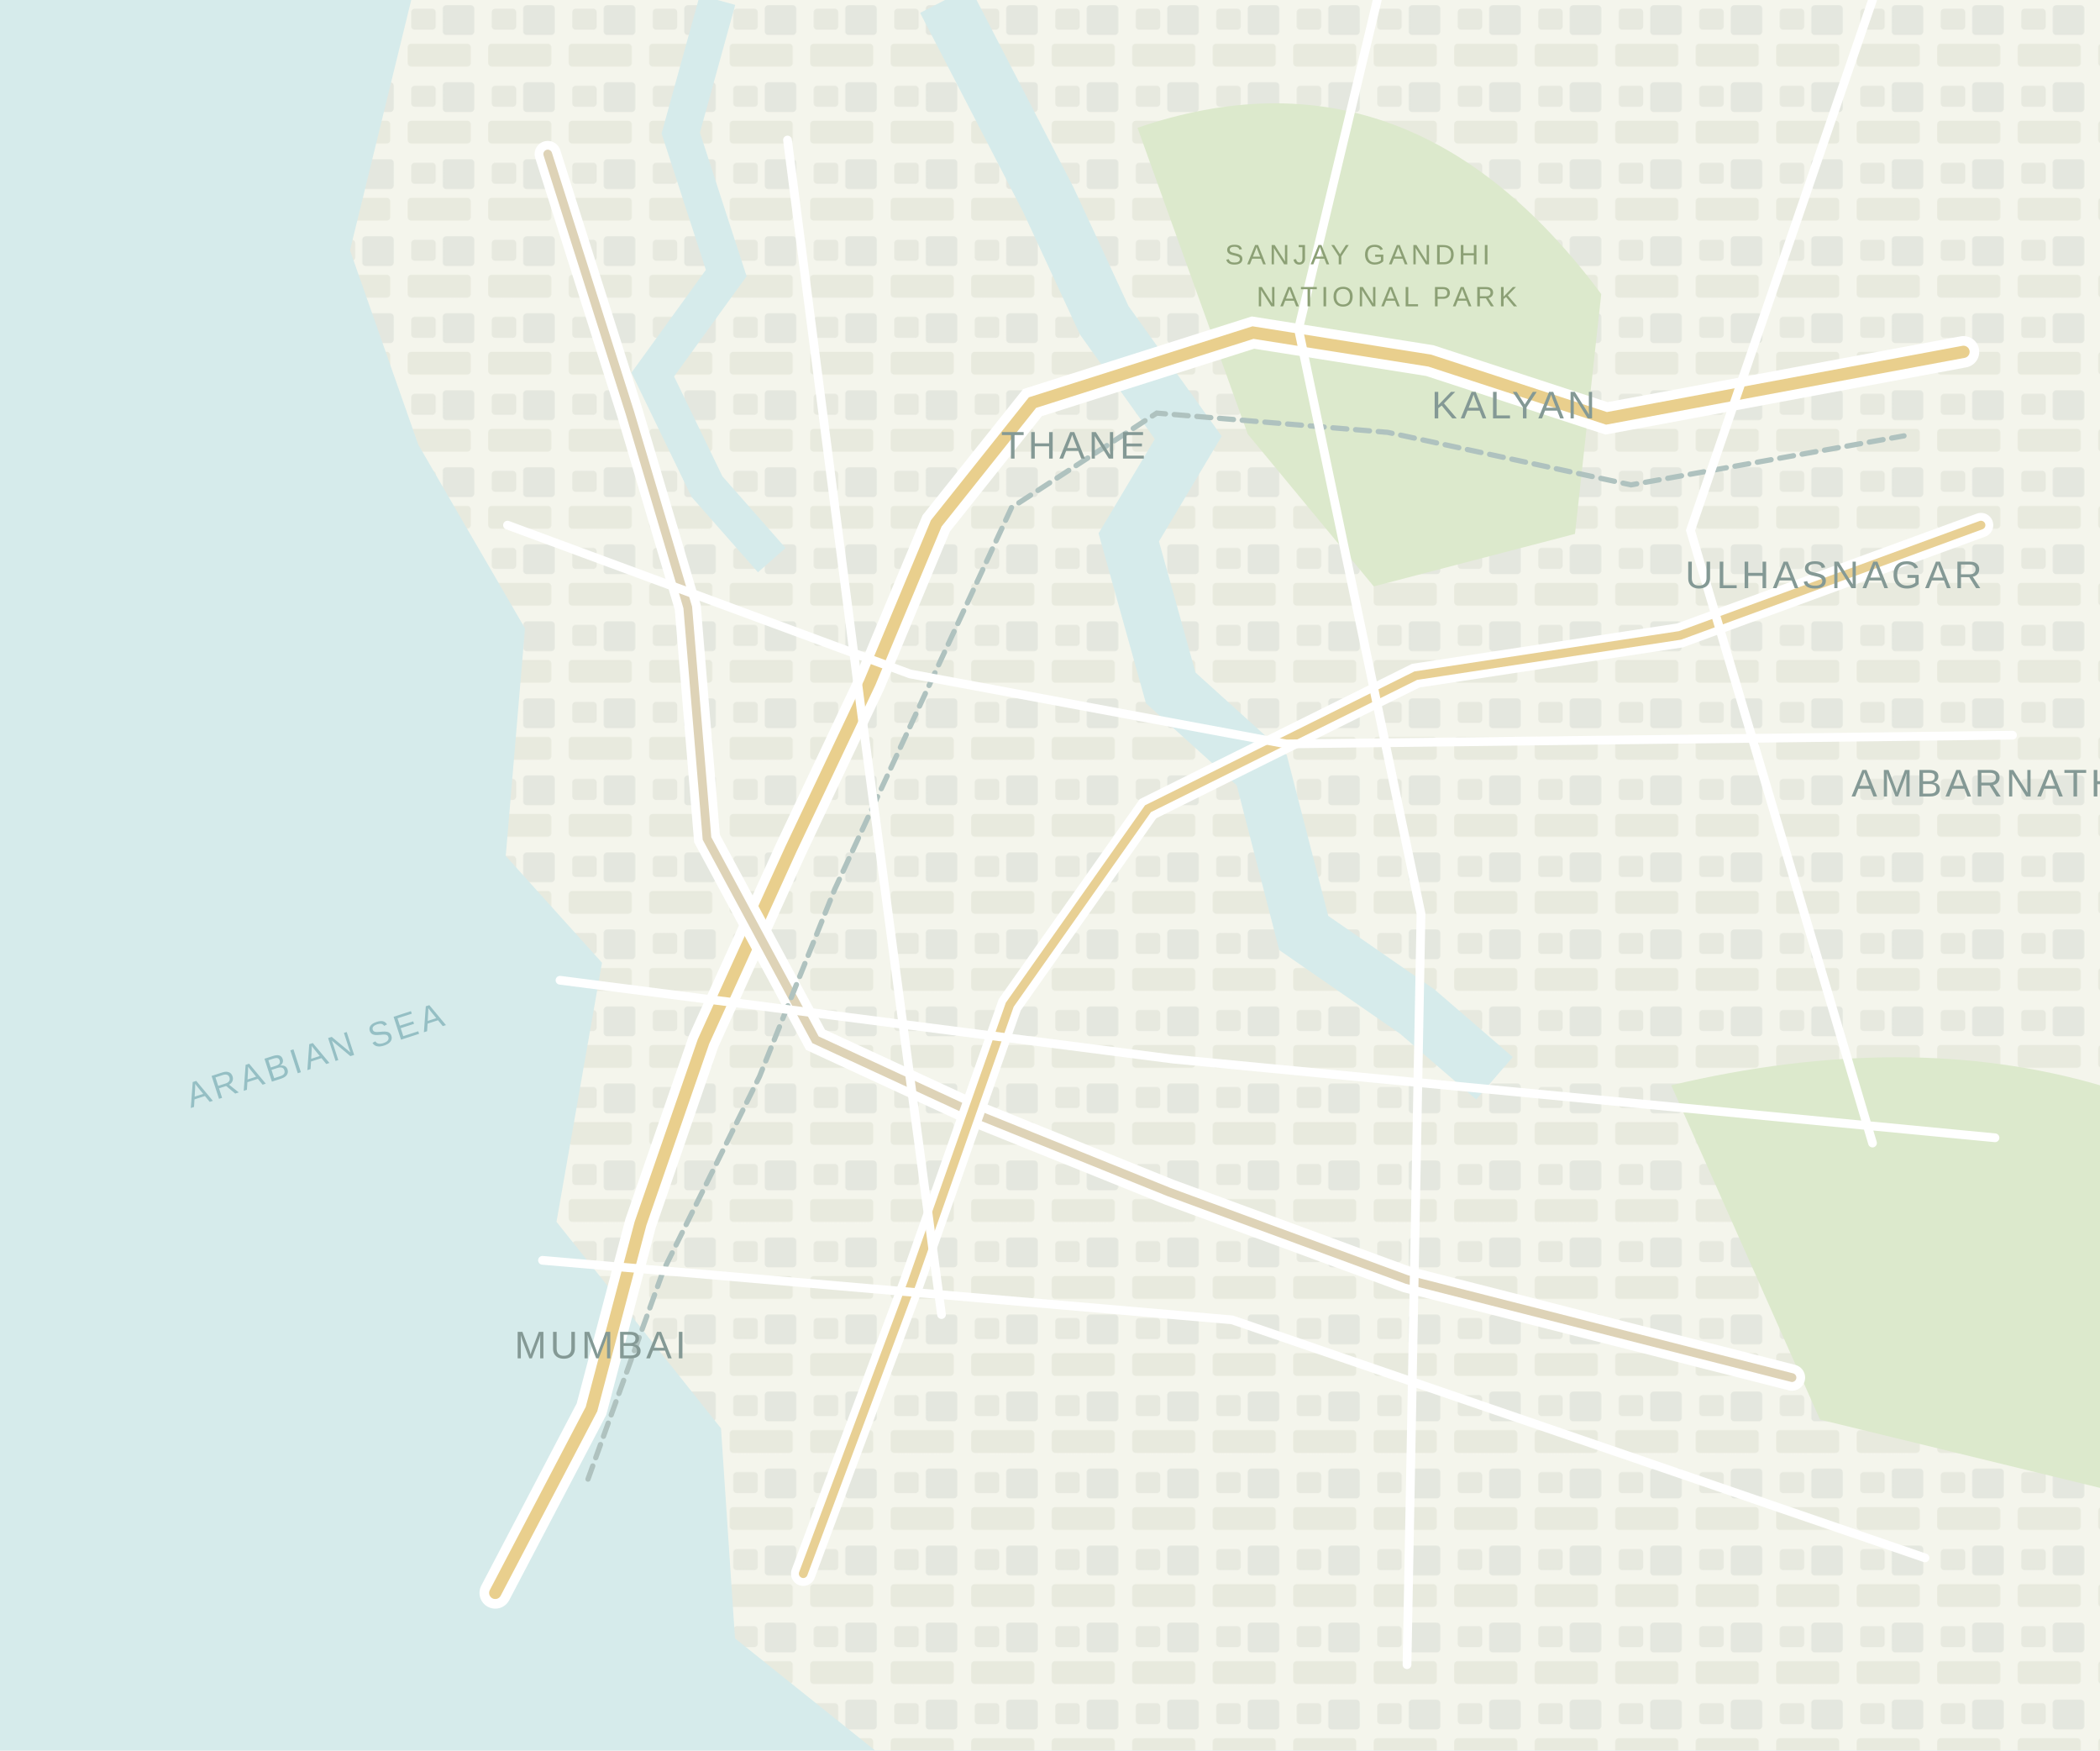
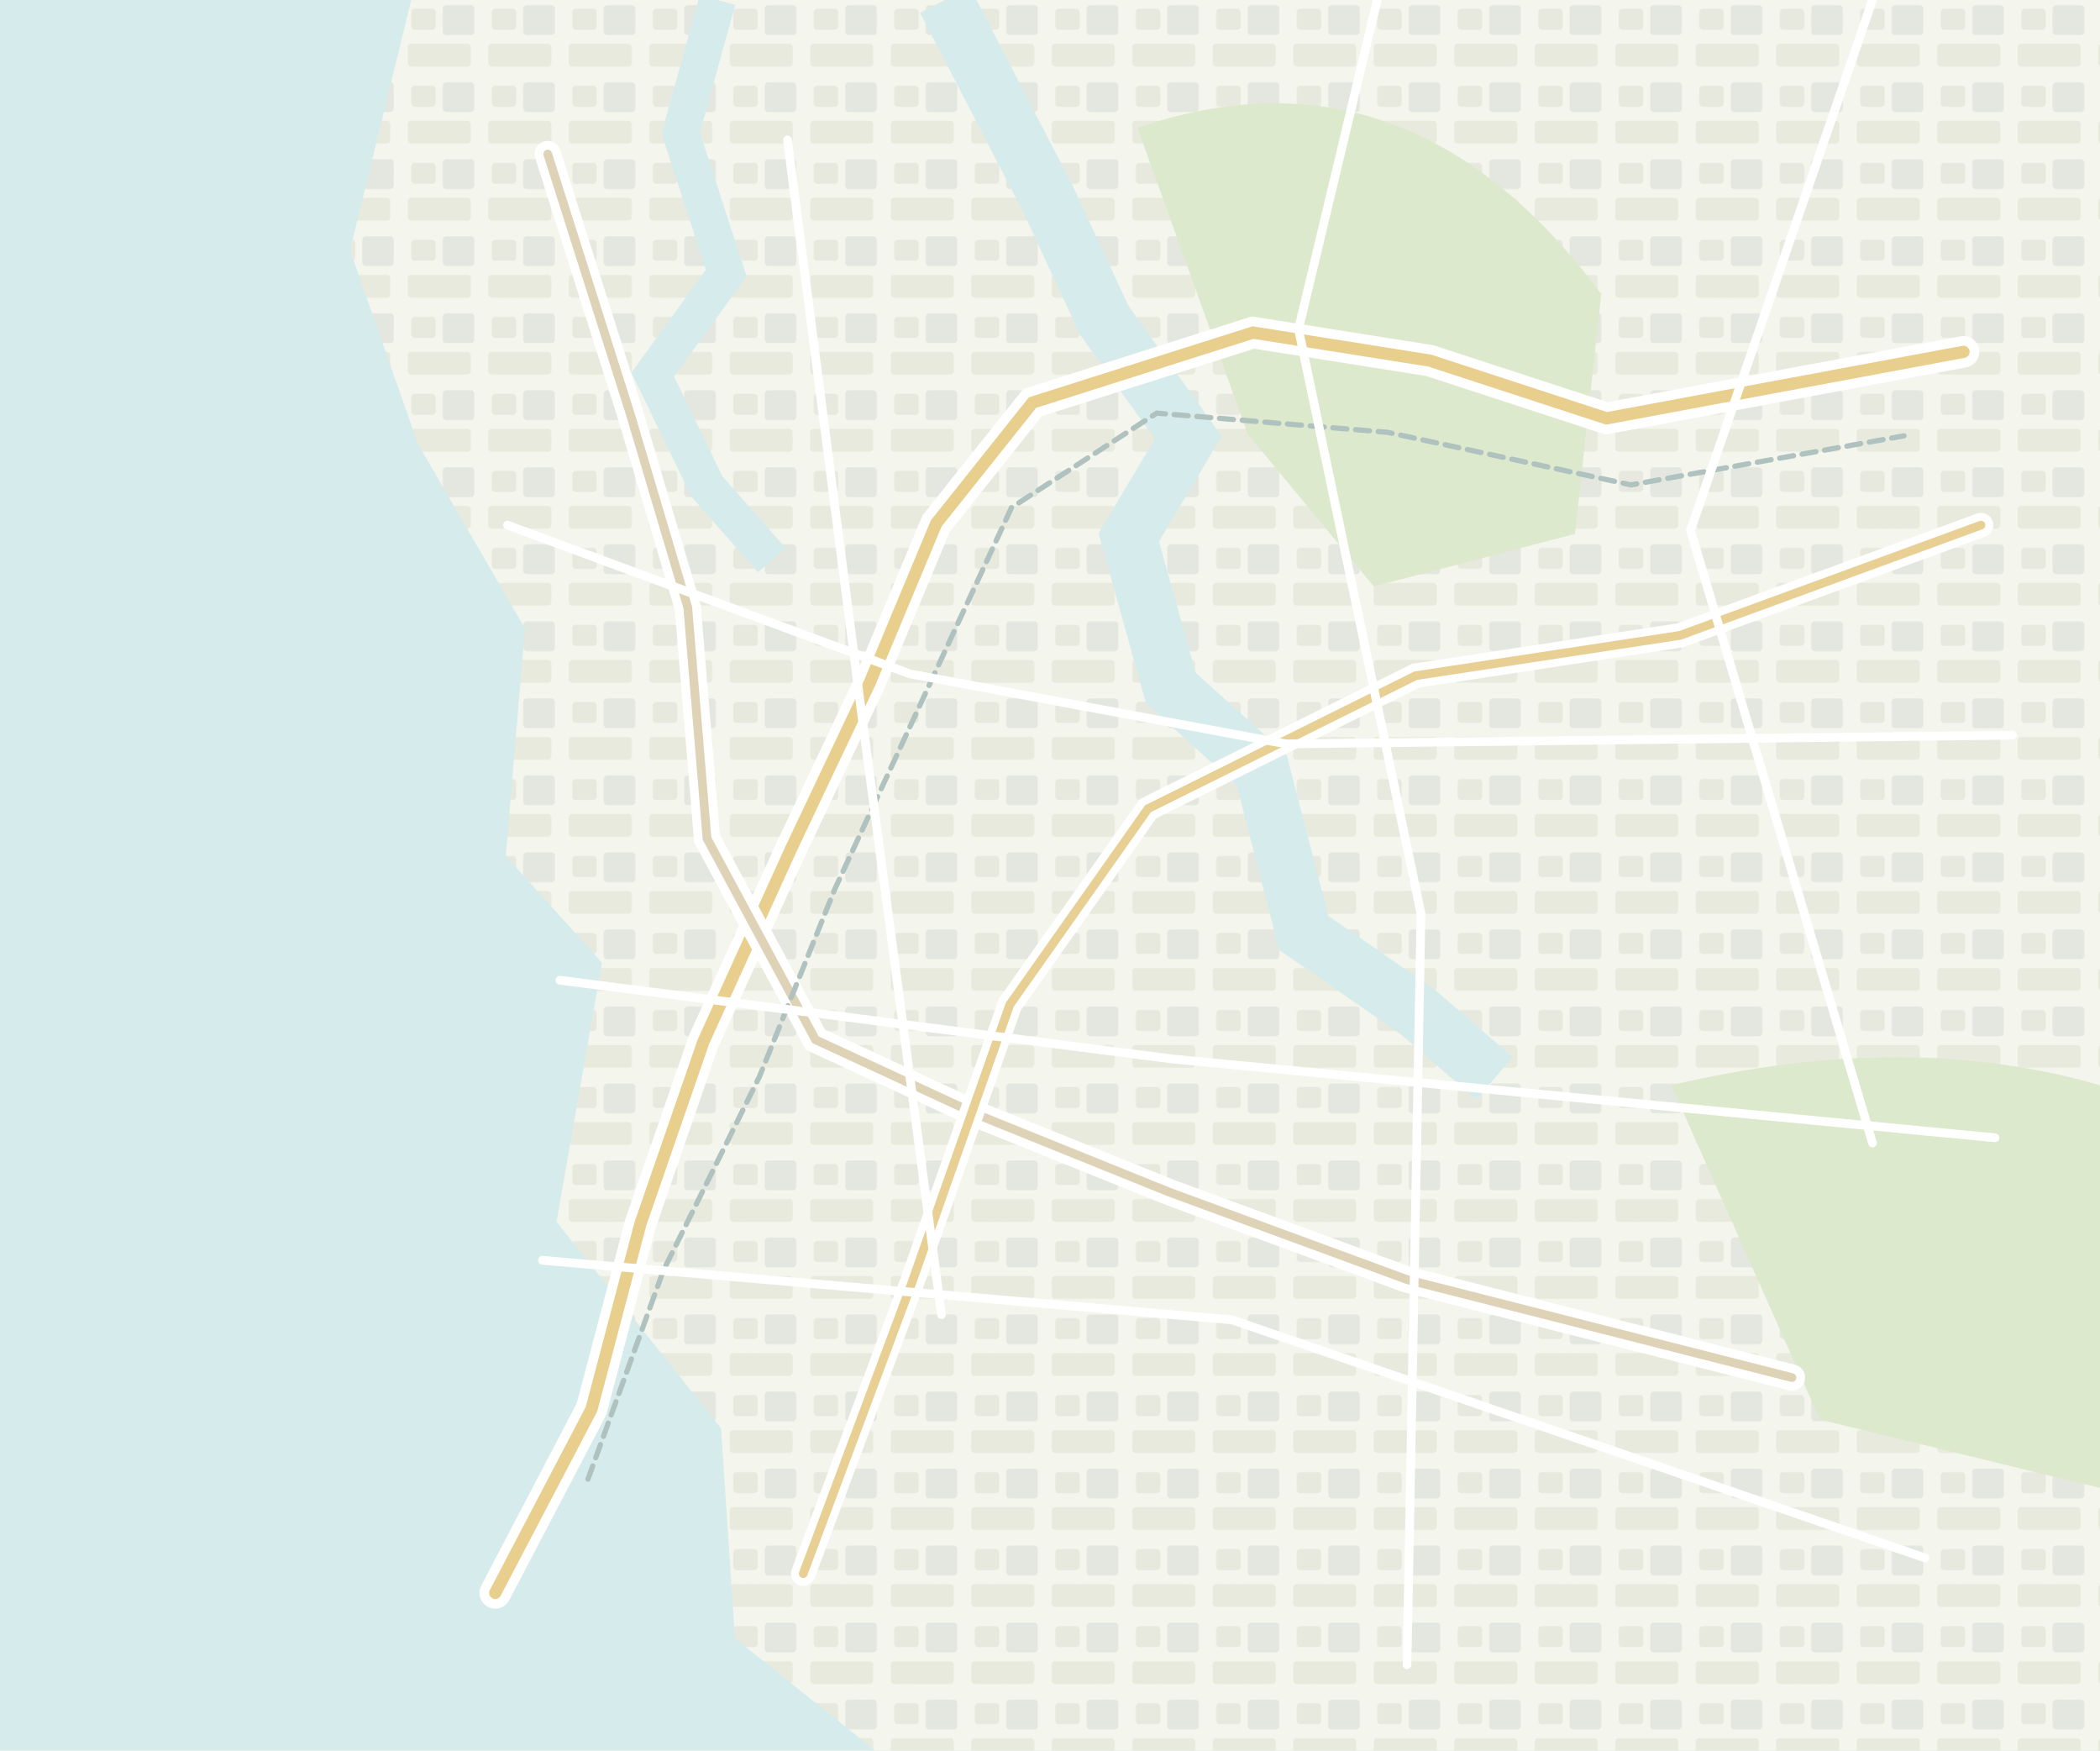
<svg xmlns="http://www.w3.org/2000/svg" width="1200" height="1000" viewBox="0 0 1200 1000">
  <defs>
    <pattern id="blocks" width="46" height="44" patternUnits="userSpaceOnUse">
      <rect width="46" height="44" fill="#f4f5ec" />
      <rect x="5" y="5" width="14" height="12" rx="2" fill="#e7e9df" />
      <rect x="23" y="3" width="18" height="17" rx="2" fill="#e4e7df" />
      <rect x="3" y="25" width="36" height="13" rx="2" fill="#e8eade" />
    </pattern>
  </defs>
  <rect width="1200" height="1000" fill="#d6ebeb" />
  <path d="M235 0 H1200 V1000 H500 L420 936 412 816 318 698 344 550 289 489 300 359 239 254 200 143Z" fill="url(#blocks)" />
  <path d="M540 0 599 114 631 183 679 250 645 307 669 393 721 440 745 533 810 578 854 616" fill="none" stroke="#d6ebeb" stroke-width="32" />
  <path d="M410 0 389 76 415 156 373 214 404 278 441 320" fill="none" stroke="#d6ebeb" stroke-width="21" />
  <path d="M650 73 Q805 20 915 168 L900 305 785 335 713 248Z" fill="#dce9cc" />
  <path d="M955 620 Q1090 588 1200 620 V850 L1040 811Z" fill="#dce9cc" />
  <g fill="none" stroke-linecap="round">
    <path d="M283 910 338 805 366 699 402 595 452 485 497 390 535 299 590 230 716 190 817 206 918 239 1122 201" stroke="#fff" stroke-width="18" />
    <path d="M283 910 338 805 366 699 402 595 452 485 497 390 535 299 590 230 716 190 817 206 918 239 1122 201" stroke="#e9cf8d" stroke-width="7" />
    <path d="M313 88 360 236 393 347 404 479 466 594 559 637 668 681 804 731 1024 787" stroke="#fff" stroke-width="15" />
    <path d="M313 88 360 236 393 347 404 479 466 594 559 637 668 681 804 731 1024 787" stroke="#ded3b7" stroke-width="5" />
    <path d="M459 899 521 733 577 574 656 462 809 386 960 363 1132 300" stroke="#fff" stroke-width="14" />
    <path d="M459 899 521 733 577 574 656 462 809 386 960 363 1132 300" stroke="#e8d094" stroke-width="5" />
    <path d="M336 845 379 726 434 615 477 508 527 400 578 290 661 236 793 247 932 277 1088 249" stroke="#afc2bf" stroke-width="3" stroke-dasharray="8 5" />
    <path d="M290 300 520 385 735 425 1150 420 M320 560 670 605 1140 650 M310 720 704 754 1100 890 M450 80 492 405 538 751 M787 0 742 188 812 522 804 951 M1070 0 966 303 1070 653" stroke="#fff" stroke-width="5" />
  </g>
-   <g font-family="Arial,sans-serif" fill="#849995" font-size="22" letter-spacing="2">
-     <text x="294" y="776">MUMBAI</text>
-     <text x="572" y="262">THANE</text>
-     <text x="818" y="239">KALYAN</text>
-     <text x="963" y="336">ULHASNAGAR</text>
-     <text x="1058" y="455">AMBARNATH</text>
-     <text x="109" y="633" transform="rotate(-18 109 633)" fill="#95bfc4" font-size="20">ARABIAN SEA</text>
-     <text x="700" y="151" font-size="16" fill="#8ca075">SANJAY GANDHI</text>
-     <text x="718" y="175" font-size="16" fill="#8ca075">NATIONAL PARK</text>
-   </g>
</svg>
